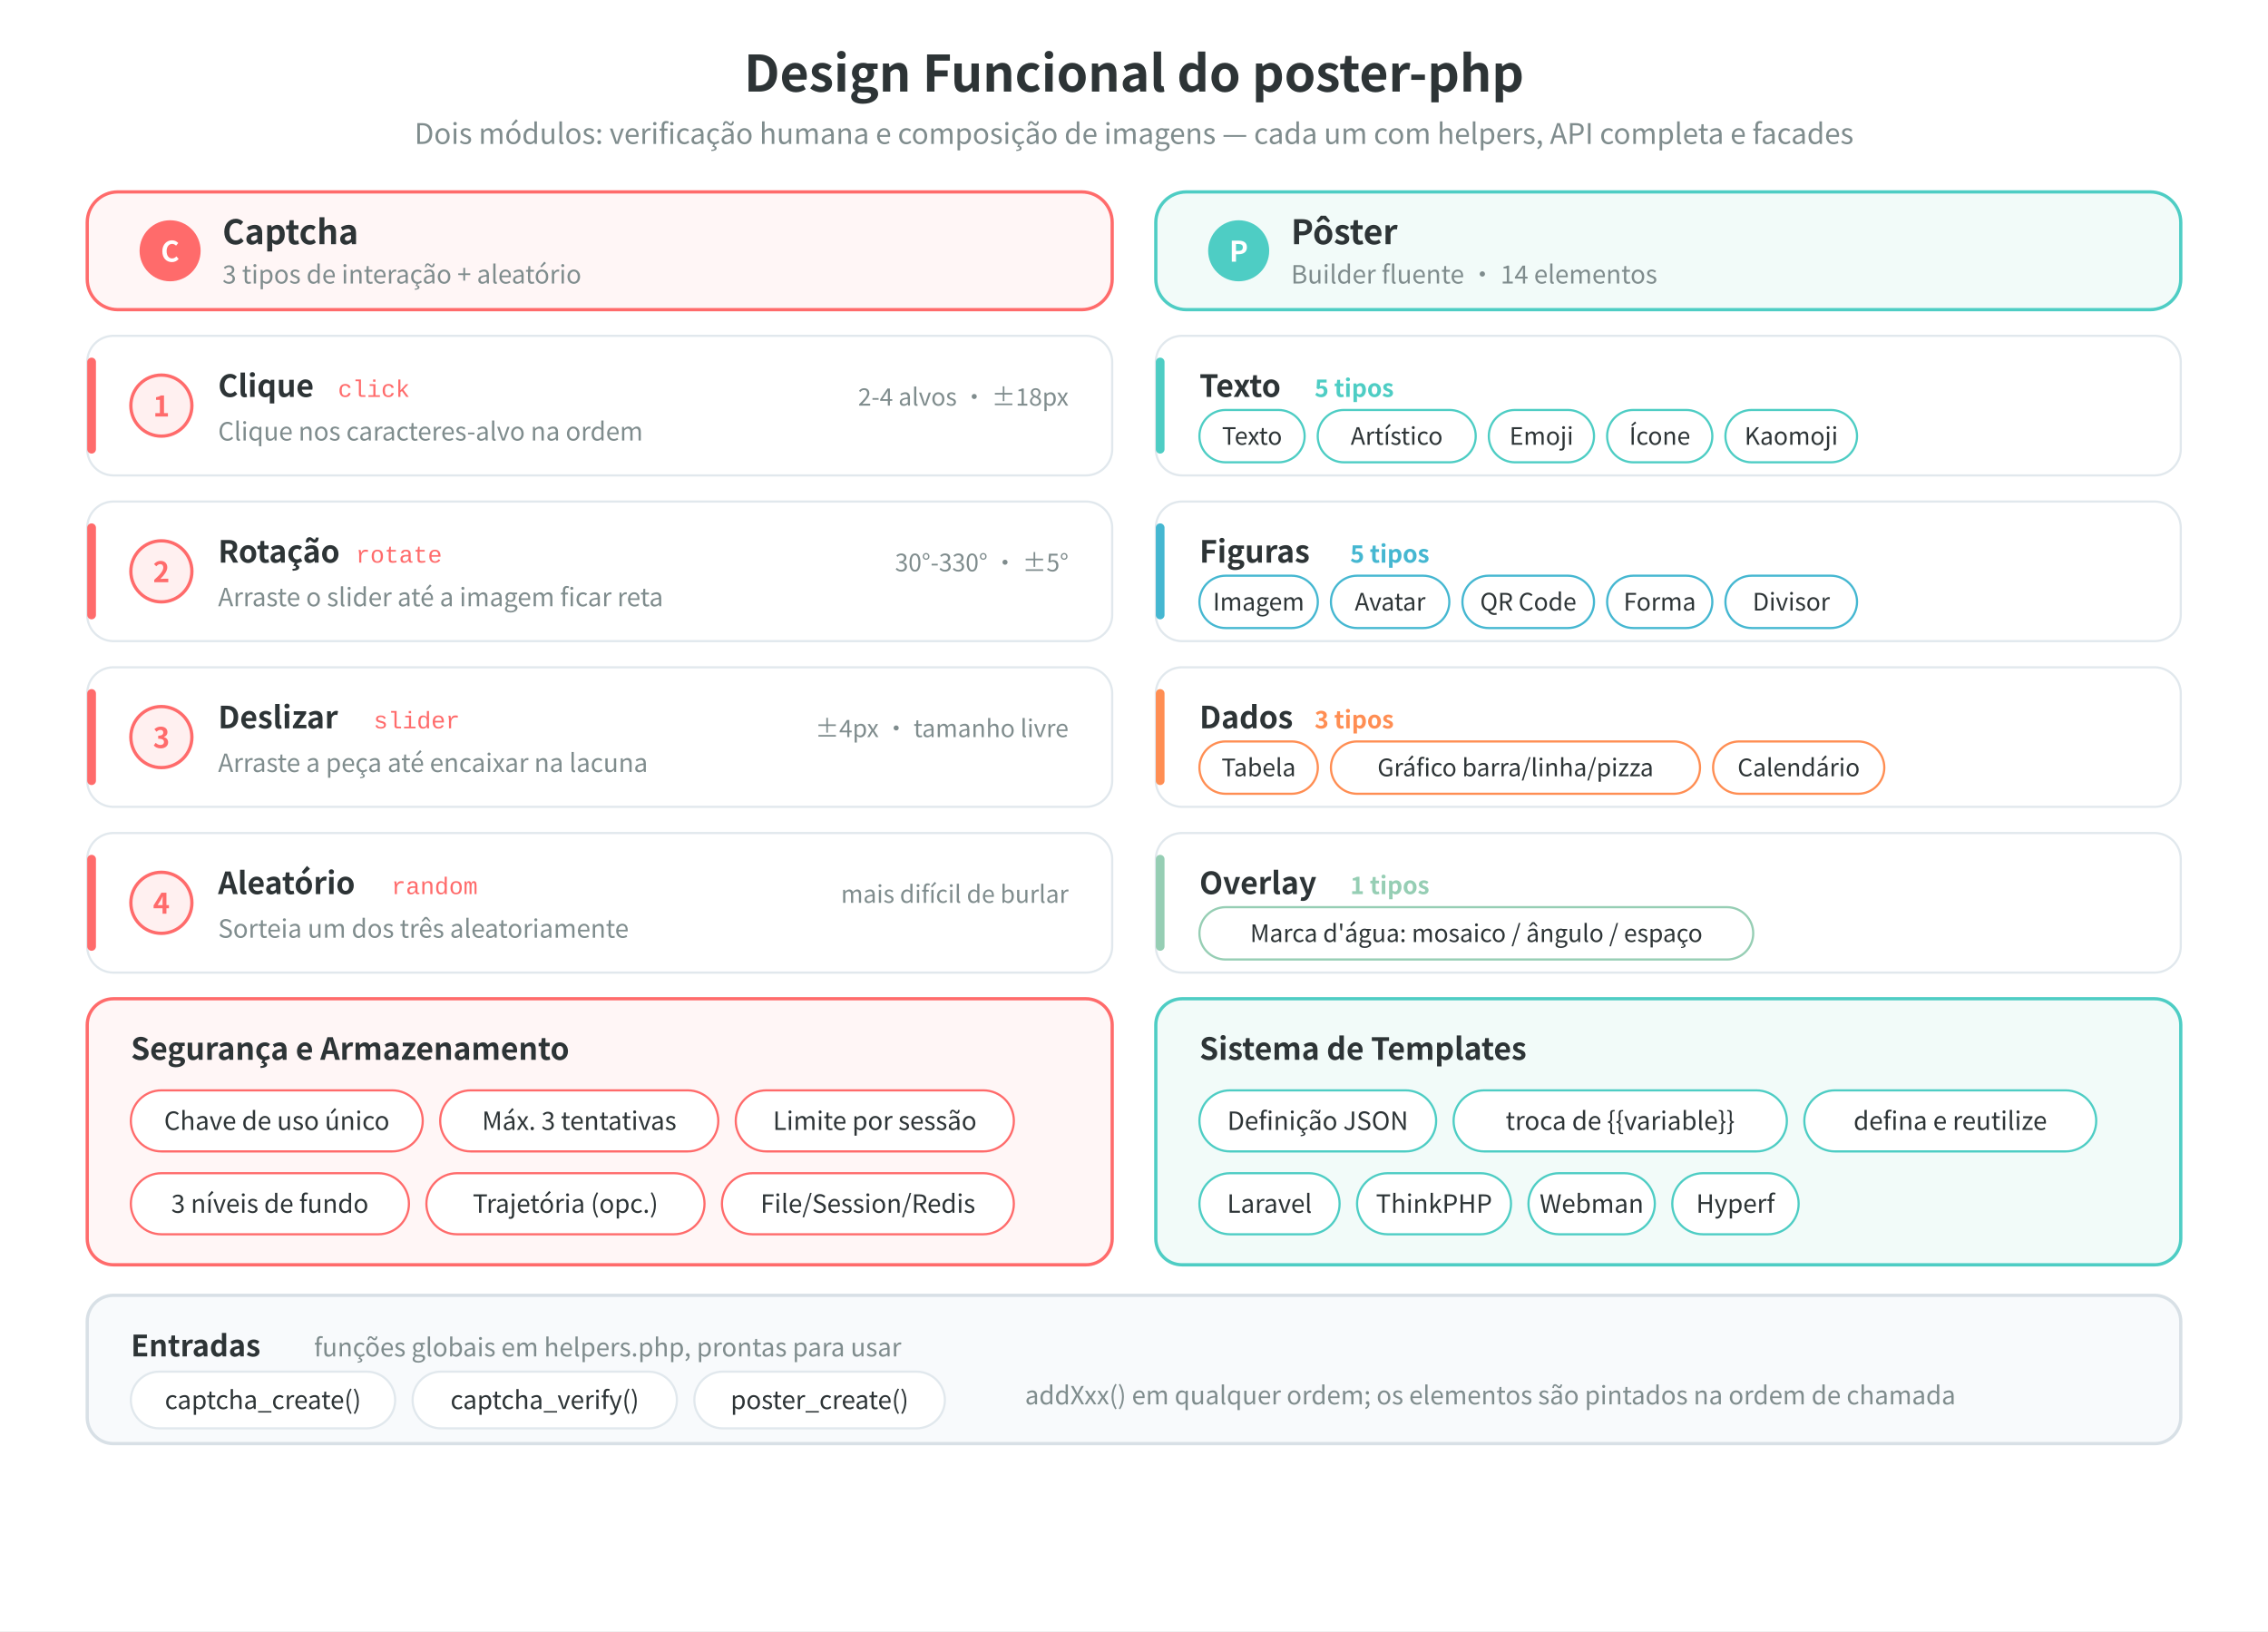
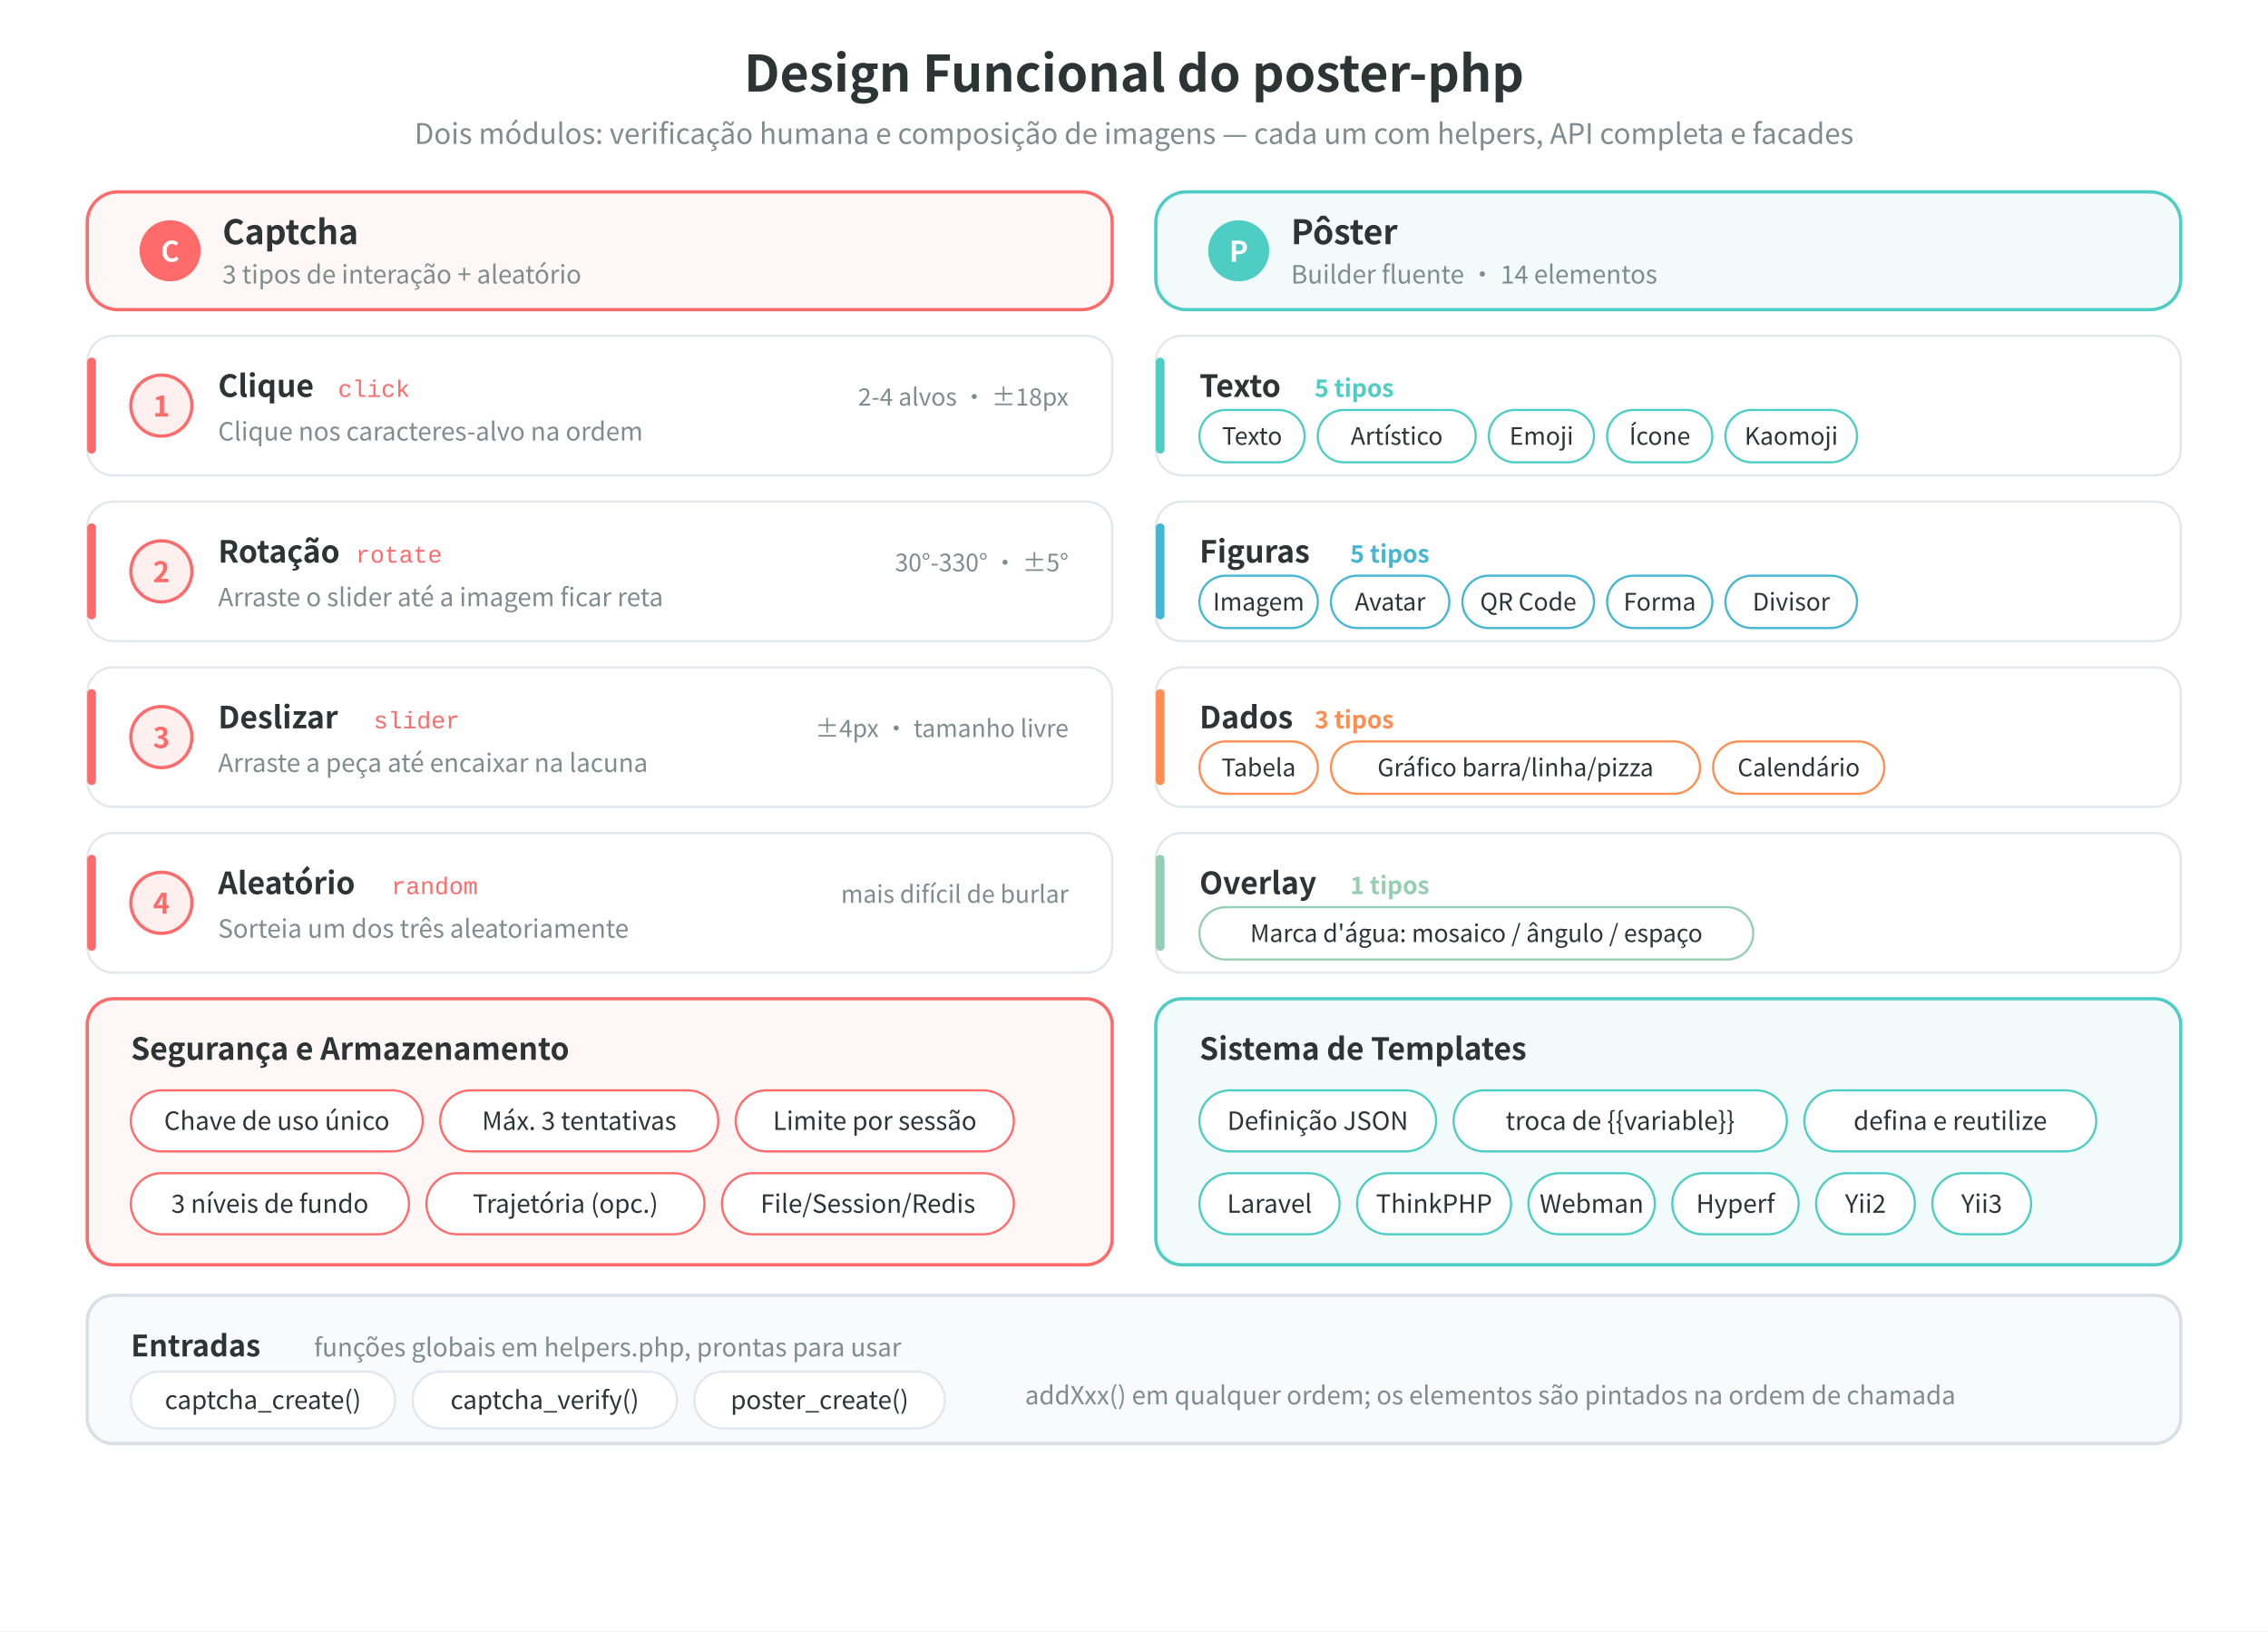
<svg xmlns="http://www.w3.org/2000/svg" viewBox="0 0 1040 748" width="1040" height="748" font-family="-apple-system,BlinkMacSystemFont,'Segoe UI','PingFang SC','Hiragino Sans GB','Microsoft YaHei','Noto Sans CJK SC',sans-serif" role="img" aria-label="Design Funcional do poster-php">
  <defs>
    <marker id="arrow" viewBox="0 0 10 10" refX="9" refY="5" markerWidth="6" markerHeight="6" orient="auto">
      <path d="M0 0L10 5L0 10Z" fill="#B2BEC3" />
    </marker>
  </defs>
  <rect width="1040" height="748" fill="#FFFFFF" />
  <text x="520" y="42" font-size="23" fill="#2D3436" font-weight="700" text-anchor="middle">Design Funcional do poster-php</text>
  <text x="520" y="66" font-size="13" fill="#7F8C8D" text-anchor="middle">Dois módulos: verificação humana e composição de imagens — cada um com helpers, API completa e facades</text>
  <rect x="40" y="88" width="470" height="54" rx="14" fill="#FFF6F6" stroke="#FF6B6B" stroke-width="1.5" />
  <circle cx="78" cy="115" r="14" fill="#FF6B6B" />
  <text x="78" y="120" font-size="13" fill="#FFFFFF" font-weight="700" text-anchor="middle">C</text>
  <text x="102" y="112" font-size="15.5" fill="#2D3436" font-weight="700">Captcha</text>
  <text x="102" y="130" font-size="11.5" fill="#7F8C8D">3 tipos de interação + aleatório</text>
  <rect x="530" y="88" width="470" height="54" rx="14" fill="#F2FBF9" stroke="#4ECDC4" stroke-width="1.5" />
  <circle cx="568" cy="115" r="14" fill="#4ECDC4" />
  <text x="568" y="120" font-size="13" fill="#FFFFFF" font-weight="700" text-anchor="middle">P</text>
  <text x="592" y="112" font-size="15.5" fill="#2D3436" font-weight="700">Pôster</text>
  <text x="592" y="130" font-size="11.5" fill="#7F8C8D">Builder fluente · 14 elementos</text>
  <rect x="40" y="154" width="470" height="64" rx="12" fill="#FFFFFF" stroke="#E1E8ED" stroke-width="1" />
  <rect x="40" y="164" width="4" height="44" rx="2" fill="#FF6B6B" />
  <circle cx="74" cy="186" r="14" fill="#FFF0F0" stroke="#FF6B6B" stroke-width="1.5" />
  <text x="74" y="191" font-size="13" fill="#FF6B6B" font-weight="700" text-anchor="middle">1</text>
  <text x="100" y="182" font-size="14" fill="#2D3436" font-weight="600">Clique</text>
  <text x="154.97" y="182" font-size="11" fill="#FF6B6B" font-family="'SFMono-Regular',Consolas,'Liberation Mono',Menlo,monospace">click</text>
  <text x="100" y="202" font-size="11.5" fill="#7F8C8D">Clique nos caracteres-alvo na ordem</text>
  <text x="490" y="186" font-size="11" fill="#7F8C8D" text-anchor="end">2-4 alvos · ±18px</text>
  <rect x="40" y="230" width="470" height="64" rx="12" fill="#FFFFFF" stroke="#E1E8ED" stroke-width="1" />
  <rect x="40" y="240" width="4" height="44" rx="2" fill="#FF6B6B" />
  <circle cx="74" cy="262" r="14" fill="#FFF0F0" stroke="#FF6B6B" stroke-width="1.5" />
  <text x="74" y="267" font-size="13" fill="#FF6B6B" font-weight="700" text-anchor="middle">2</text>
  <text x="100" y="258" font-size="14" fill="#2D3436" font-weight="600">Rotação</text>
  <text x="163.13" y="258" font-size="11" fill="#FF6B6B" font-family="'SFMono-Regular',Consolas,'Liberation Mono',Menlo,monospace">rotate</text>
  <text x="100" y="278" font-size="11.5" fill="#7F8C8D">Arraste o slider até a imagem ficar reta</text>
  <text x="490" y="262" font-size="11" fill="#7F8C8D" text-anchor="end">30°-330° · ±5°</text>
  <rect x="40" y="306" width="470" height="64" rx="12" fill="#FFFFFF" stroke="#E1E8ED" stroke-width="1" />
  <rect x="40" y="316" width="4" height="44" rx="2" fill="#FF6B6B" />
  <circle cx="74" cy="338" r="14" fill="#FFF0F0" stroke="#FF6B6B" stroke-width="1.5" />
  <text x="74" y="343" font-size="13" fill="#FF6B6B" font-weight="700" text-anchor="middle">3</text>
  <text x="100" y="334" font-size="14" fill="#2D3436" font-weight="600">Deslizar</text>
  <text x="171.3" y="334" font-size="11" fill="#FF6B6B" font-family="'SFMono-Regular',Consolas,'Liberation Mono',Menlo,monospace">slider</text>
  <text x="100" y="354" font-size="11.5" fill="#7F8C8D">Arraste a peça até encaixar na lacuna</text>
  <text x="490" y="338" font-size="11" fill="#7F8C8D" text-anchor="end">±4px · tamanho livre</text>
  <rect x="40" y="382" width="470" height="64" rx="12" fill="#FFFFFF" stroke="#E1E8ED" stroke-width="1" />
  <rect x="40" y="392" width="4" height="44" rx="2" fill="#FF6B6B" />
  <circle cx="74" cy="414" r="14" fill="#FFF0F0" stroke="#FF6B6B" stroke-width="1.5" />
  <text x="74" y="419" font-size="13" fill="#FF6B6B" font-weight="700" text-anchor="middle">4</text>
  <text x="100" y="410" font-size="14" fill="#2D3436" font-weight="600">Aleatório</text>
  <text x="179.46" y="410" font-size="11" fill="#FF6B6B" font-family="'SFMono-Regular',Consolas,'Liberation Mono',Menlo,monospace">random</text>
  <text x="100" y="430" font-size="11.5" fill="#7F8C8D">Sorteia um dos três aleatoriamente</text>
  <text x="490" y="414" font-size="11" fill="#7F8C8D" text-anchor="end">mais difícil de burlar</text>
  <rect x="40" y="458" width="470" height="122" rx="12" fill="#FFF6F6" stroke="#FF6B6B" stroke-width="1.5" />
  <text x="60" y="486" font-size="14" fill="#2D3436" font-weight="700">Segurança e Armazenamento</text>
  <rect x="60" y="500" width="133.85" height="28" rx="14" fill="#FFFFFF" stroke="#FF6B6B" stroke-width="1" />
  <text x="126.93" y="518.14" font-size="11.5" fill="#2D3436" text-anchor="middle">Chave de uso único</text>
  <rect x="201.85" y="500" width="127.53" height="28" rx="14" fill="#FFFFFF" stroke="#FF6B6B" stroke-width="1" />
  <text x="265.61" y="518.14" font-size="11.5" fill="#2D3436" text-anchor="middle">Máx. 3 tentativas</text>
  <rect x="337.38" y="500" width="127.53" height="28" rx="14" fill="#FFFFFF" stroke="#FF6B6B" stroke-width="1" />
  <text x="401.14" y="518.14" font-size="11.5" fill="#2D3436" text-anchor="middle">Limite por sessão</text>
  <rect x="60" y="538" width="127.53" height="28" rx="14" fill="#FFFFFF" stroke="#FF6B6B" stroke-width="1" />
  <text x="123.76" y="556.14" font-size="11.5" fill="#2D3436" text-anchor="middle">3 níveis de fundo</text>
  <rect x="195.53" y="538" width="127.53" height="28" rx="14" fill="#FFFFFF" stroke="#FF6B6B" stroke-width="1" />
  <text x="259.29" y="556.14" font-size="11.5" fill="#2D3436" text-anchor="middle">Trajetória (opc.)</text>
  <rect x="331.05" y="538" width="133.85" height="28" rx="14" fill="#FFFFFF" stroke="#FF6B6B" stroke-width="1" />
  <text x="397.98" y="556.14" font-size="11.5" fill="#2D3436" text-anchor="middle">File/Session/Redis</text>
  <rect x="530" y="154" width="470" height="64" rx="12" fill="#FFFFFF" stroke="#E1E8ED" stroke-width="1" />
  <rect x="530" y="164" width="4" height="44" rx="2" fill="#4ECDC4" />
  <text x="550" y="182" font-size="14" fill="#2D3436" font-weight="600">Texto</text>
  <text x="602.81" y="182" font-size="11" fill="#4ECDC4" font-weight="700">5 tipos</text>
  <rect x="550" y="188" width="48.25" height="24" rx="12" fill="#FFFFFF" stroke="#4ECDC4" stroke-width="1" />
  <text x="574.13" y="203.96" font-size="11" fill="#2D3436" text-anchor="middle">Texto</text>
  <rect x="604.25" y="188" width="72.45" height="24" rx="12" fill="#FFFFFF" stroke="#4ECDC4" stroke-width="1" />
  <text x="640.48" y="203.96" font-size="11" fill="#2D3436" text-anchor="middle">Artístico</text>
  <rect x="682.7" y="188" width="48.25" height="24" rx="12" fill="#FFFFFF" stroke="#4ECDC4" stroke-width="1" />
  <text x="706.83" y="203.96" font-size="11" fill="#2D3436" text-anchor="middle">Emoji</text>
  <rect x="736.95" y="188" width="48.25" height="24" rx="12" fill="#FFFFFF" stroke="#4ECDC4" stroke-width="1" />
  <text x="761.08" y="203.96" font-size="11" fill="#2D3436" text-anchor="middle">Ícone</text>
  <rect x="791.2" y="188" width="60.35" height="24" rx="12" fill="#FFFFFF" stroke="#4ECDC4" stroke-width="1" />
  <text x="821.38" y="203.96" font-size="11" fill="#2D3436" text-anchor="middle">Kaomoji</text>
  <rect x="530" y="230" width="470" height="64" rx="12" fill="#FFFFFF" stroke="#E1E8ED" stroke-width="1" />
  <rect x="530" y="240" width="4" height="44" rx="2" fill="#45B7D1" />
  <text x="550" y="258" font-size="14" fill="#2D3436" font-weight="600">Figuras</text>
  <text x="619.13" y="258" font-size="11" fill="#45B7D1" font-weight="700">5 tipos</text>
  <rect x="550" y="264" width="54.3" height="24" rx="12" fill="#FFFFFF" stroke="#45B7D1" stroke-width="1" />
  <text x="577.15" y="279.96" font-size="11" fill="#2D3436" text-anchor="middle">Imagem</text>
  <rect x="610.3" y="264" width="54.3" height="24" rx="12" fill="#FFFFFF" stroke="#45B7D1" stroke-width="1" />
  <text x="637.45" y="279.96" font-size="11" fill="#2D3436" text-anchor="middle">Avatar</text>
  <rect x="670.6" y="264" width="60.35" height="24" rx="12" fill="#FFFFFF" stroke="#45B7D1" stroke-width="1" />
-   <text x="700.78" y="279.96" font-size="11" fill="#2D3436" text-anchor="middle">QR Code</text>
+   <text x="700.77" y="279.96" font-size="11" fill="#2D3436" text-anchor="middle">QR Code</text>
  <rect x="736.95" y="264" width="48.25" height="24" rx="12" fill="#FFFFFF" stroke="#45B7D1" stroke-width="1" />
-   <text x="761.08" y="279.96" font-size="11" fill="#2D3436" text-anchor="middle">Forma</text>
+   <text x="761.07" y="279.96" font-size="11" fill="#2D3436" text-anchor="middle">Forma</text>
  <rect x="791.2" y="264" width="60.35" height="24" rx="12" fill="#FFFFFF" stroke="#45B7D1" stroke-width="1" />
-   <text x="821.38" y="279.96" font-size="11" fill="#2D3436" text-anchor="middle">Divisor</text>
+   <text x="821.37" y="279.96" font-size="11" fill="#2D3436" text-anchor="middle">Divisor</text>
  <rect x="530" y="306" width="470" height="64" rx="12" fill="#FFFFFF" stroke="#E1E8ED" stroke-width="1" />
  <rect x="530" y="316" width="4" height="44" rx="2" fill="#FF8E53" />
  <text x="550" y="334" font-size="14" fill="#2D3436" font-weight="600">Dados</text>
  <text x="602.81" y="334" font-size="11" fill="#FF8E53" font-weight="700">3 tipos</text>
  <rect x="550" y="340" width="54.3" height="24" rx="12" fill="#FFFFFF" stroke="#FF8E53" stroke-width="1" />
  <text x="577.15" y="355.96" font-size="11" fill="#2D3436" text-anchor="middle">Tabela</text>
  <rect x="610.3" y="340" width="169.25" height="24" rx="12" fill="#FFFFFF" stroke="#FF8E53" stroke-width="1" />
  <text x="694.93" y="355.96" font-size="11" fill="#2D3436" text-anchor="middle">Gráfico barra/linha/pizza</text>
  <rect x="785.55" y="340" width="78.5" height="24" rx="12" fill="#FFFFFF" stroke="#FF8E53" stroke-width="1" />
  <text x="824.8" y="355.96" font-size="11" fill="#2D3436" text-anchor="middle">Calendário</text>
  <rect x="530" y="382" width="470" height="64" rx="12" fill="#FFFFFF" stroke="#E1E8ED" stroke-width="1" />
  <rect x="530" y="392" width="4" height="44" rx="2" fill="#96CEB4" />
  <text x="550" y="410" font-size="14" fill="#2D3436" font-weight="600">Overlay</text>
  <text x="619.13" y="410" font-size="11" fill="#96CEB4" font-weight="700">1 tipos</text>
  <rect x="550" y="416" width="253.95" height="24" rx="12" fill="#FFFFFF" stroke="#96CEB4" stroke-width="1" />
  <text x="676.98" y="431.96" font-size="11" fill="#2D3436" text-anchor="middle">Marca d'água: mosaico / ângulo / espaço</text>
  <rect x="530" y="458" width="470" height="122" rx="12" fill="#F2FBF9" stroke="#4ECDC4" stroke-width="1.5" />
  <text x="550" y="486" font-size="14" fill="#2D3436" font-weight="700">Sistema de Templates</text>
  <rect x="550" y="500" width="108.55" height="28" rx="14" fill="#FFFFFF" stroke="#4ECDC4" stroke-width="1" />
  <text x="604.28" y="518.14" font-size="11.5" fill="#2D3436" text-anchor="middle">Definição JSON</text>
  <rect x="666.55" y="500" width="152.83" height="28" rx="14" fill="#FFFFFF" stroke="#4ECDC4" stroke-width="1" />
  <text x="742.96" y="518.14" font-size="11.5" fill="#2D3436" text-anchor="middle">troca de {{variable}}</text>
  <rect x="827.38" y="500" width="133.85" height="28" rx="14" fill="#FFFFFF" stroke="#4ECDC4" stroke-width="1" />
  <text x="894.3" y="518.14" font-size="11.5" fill="#2D3436" text-anchor="middle">defina e reutilize</text>
  <rect x="550" y="538" width="64.28" height="28" rx="14" fill="#FFFFFF" stroke="#4ECDC4" stroke-width="1" />
  <text x="582.14" y="556.14" font-size="11.5" fill="#2D3436" text-anchor="middle">Laravel</text>
  <rect x="622.28" y="538" width="70.6" height="28" rx="14" fill="#FFFFFF" stroke="#4ECDC4" stroke-width="1" />
-   <text x="657.58" y="556.14" font-size="11.5" fill="#2D3436" text-anchor="middle">ThinkPHP</text>
+   <text x="657.57" y="556.14" font-size="11.5" fill="#2D3436" text-anchor="middle">ThinkPHP</text>
  <rect x="700.88" y="538" width="57.95" height="28" rx="14" fill="#FFFFFF" stroke="#4ECDC4" stroke-width="1" />
  <text x="729.85" y="556.14" font-size="11.5" fill="#2D3436" text-anchor="middle">Webman</text>
  <rect x="766.83" y="538" width="57.95" height="28" rx="14" fill="#FFFFFF" stroke="#4ECDC4" stroke-width="1" />
  <text x="795.8" y="556.14" font-size="11.5" fill="#2D3436" text-anchor="middle">Hyperf</text>
+   <rect x="832.78" y="538" width="45.3" height="28" rx="14" fill="#FFFFFF" stroke="#4ECDC4" stroke-width="1" />
+   <text x="855.43" y="556.14" font-size="11.5" fill="#2D3436" text-anchor="middle">Yii2</text>
+   <rect x="886.08" y="538" width="45.3" height="28" rx="14" fill="#FFFFFF" stroke="#4ECDC4" stroke-width="1" />
+   <text x="908.73" y="556.14" font-size="11.5" fill="#2D3436" text-anchor="middle">Yii3</text>
  <rect x="40" y="594" width="960" height="68" rx="12" fill="#F8FAFC" stroke="#D8E0E6" stroke-width="1.5" />
  <text x="60" y="622" font-size="13.5" fill="#2D3436" font-weight="700">Entradas</text>
  <text x="144" y="622" font-size="11.5" fill="#7F8C8D">funções globais em helpers.php, prontas para usar</text>
  <rect x="60" y="629" width="121.2" height="26" rx="13" fill="#FFFFFF" stroke="#E1E8ED" stroke-width="1" />
  <text x="120.6" y="646.14" font-size="11.5" fill="#2D3436" text-anchor="middle">captcha_create()</text>
  <rect x="189.2" y="629" width="121.2" height="26" rx="13" fill="#FFFFFF" stroke="#E1E8ED" stroke-width="1" />
  <text x="249.8" y="646.14" font-size="11.5" fill="#2D3436" text-anchor="middle">captcha_verify()</text>
  <rect x="318.4" y="629" width="114.88" height="26" rx="13" fill="#FFFFFF" stroke="#E1E8ED" stroke-width="1" />
  <text x="375.84" y="646.14" font-size="11.5" fill="#2D3436" text-anchor="middle">poster_create()</text>
  <text x="470" y="644" font-size="11.5" fill="#7F8C8D">addXxx() em qualquer ordem; os elementos são pintados na ordem de chamada</text>
</svg>
